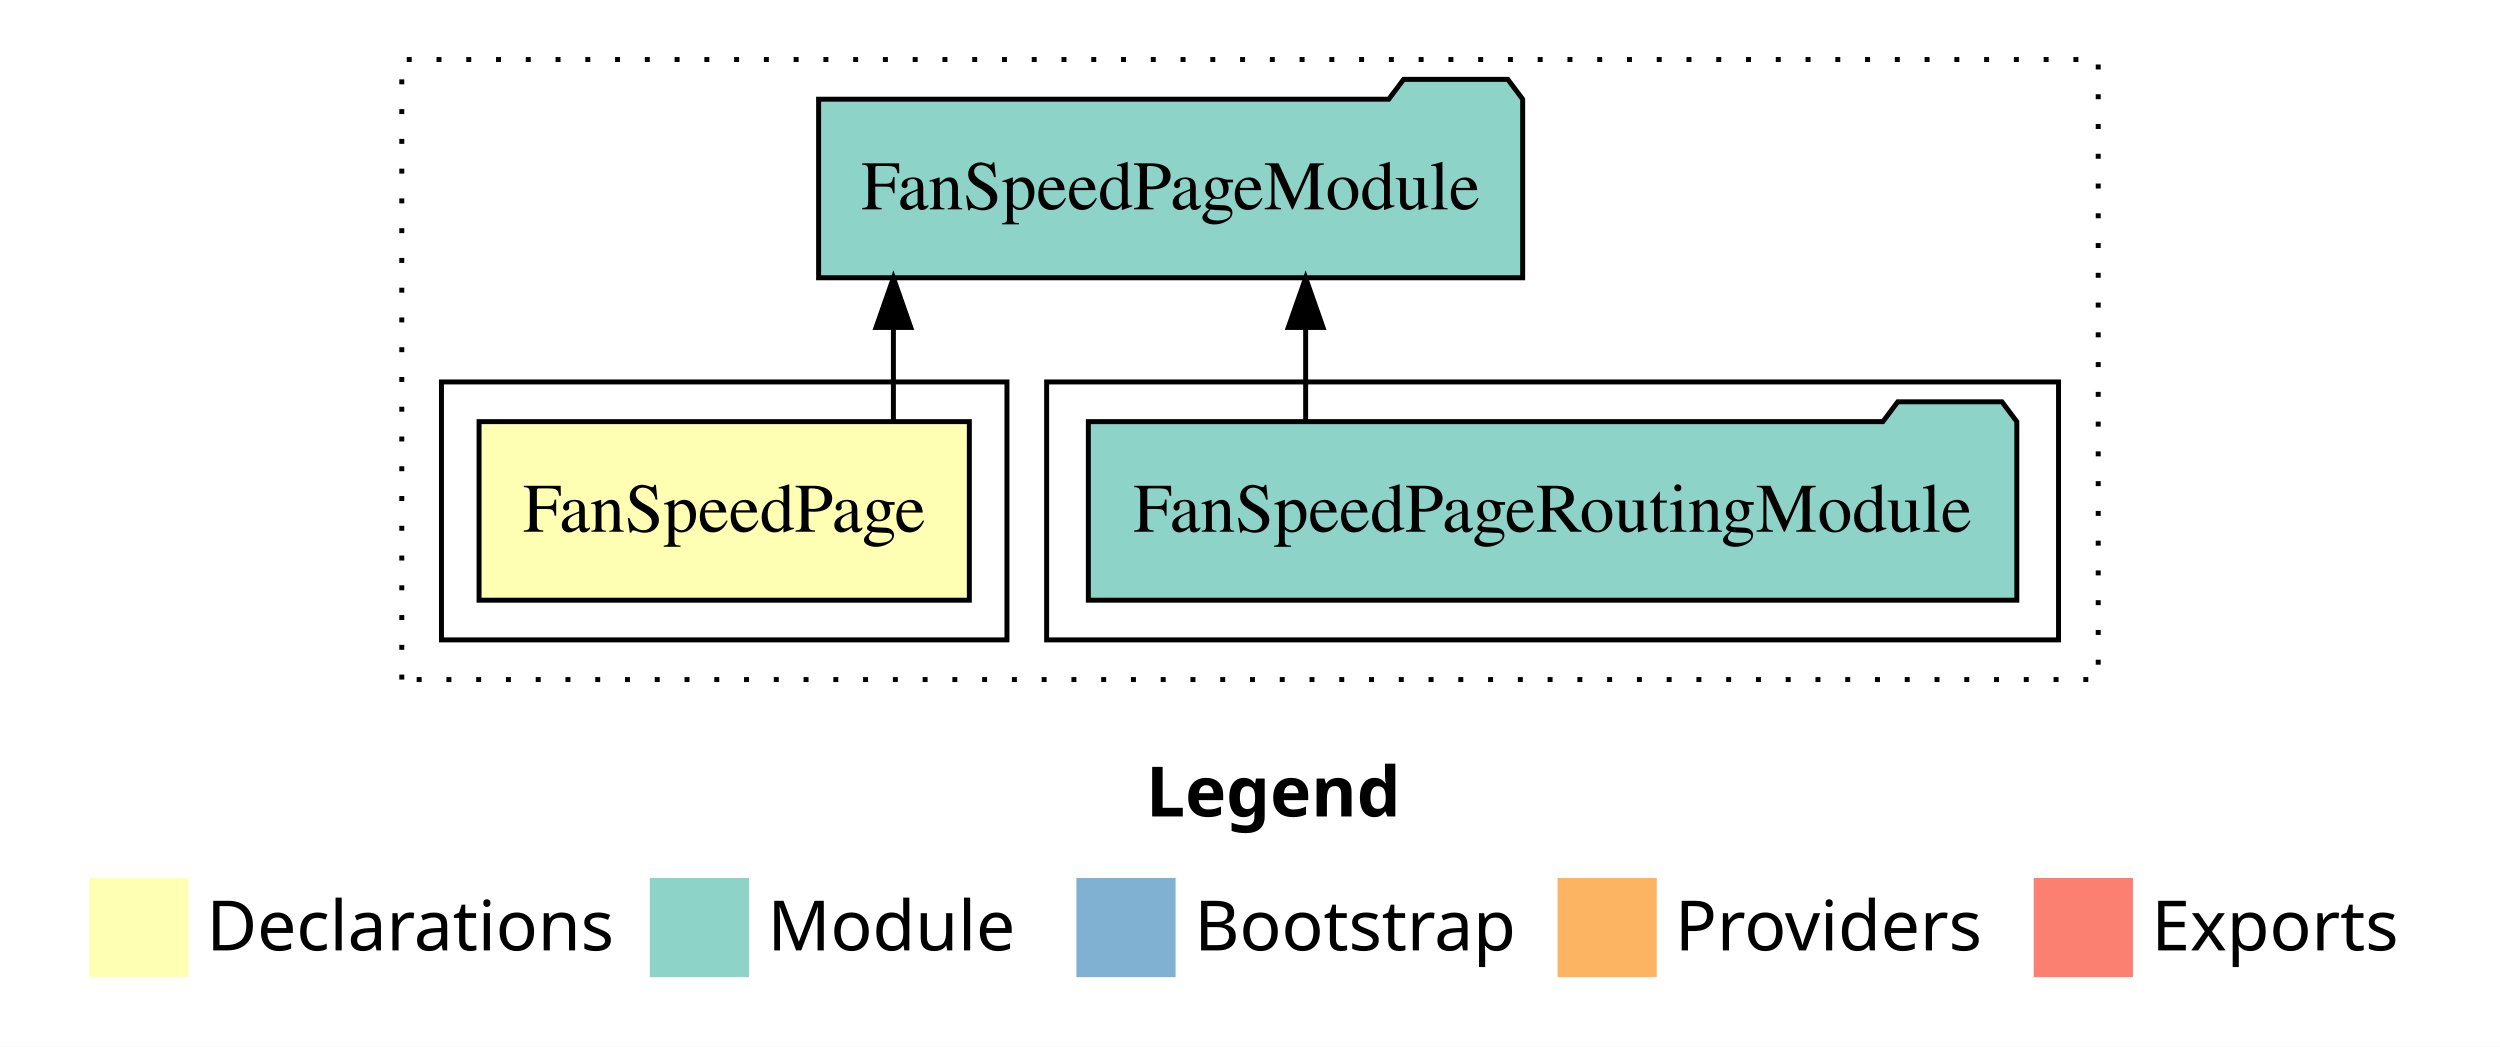
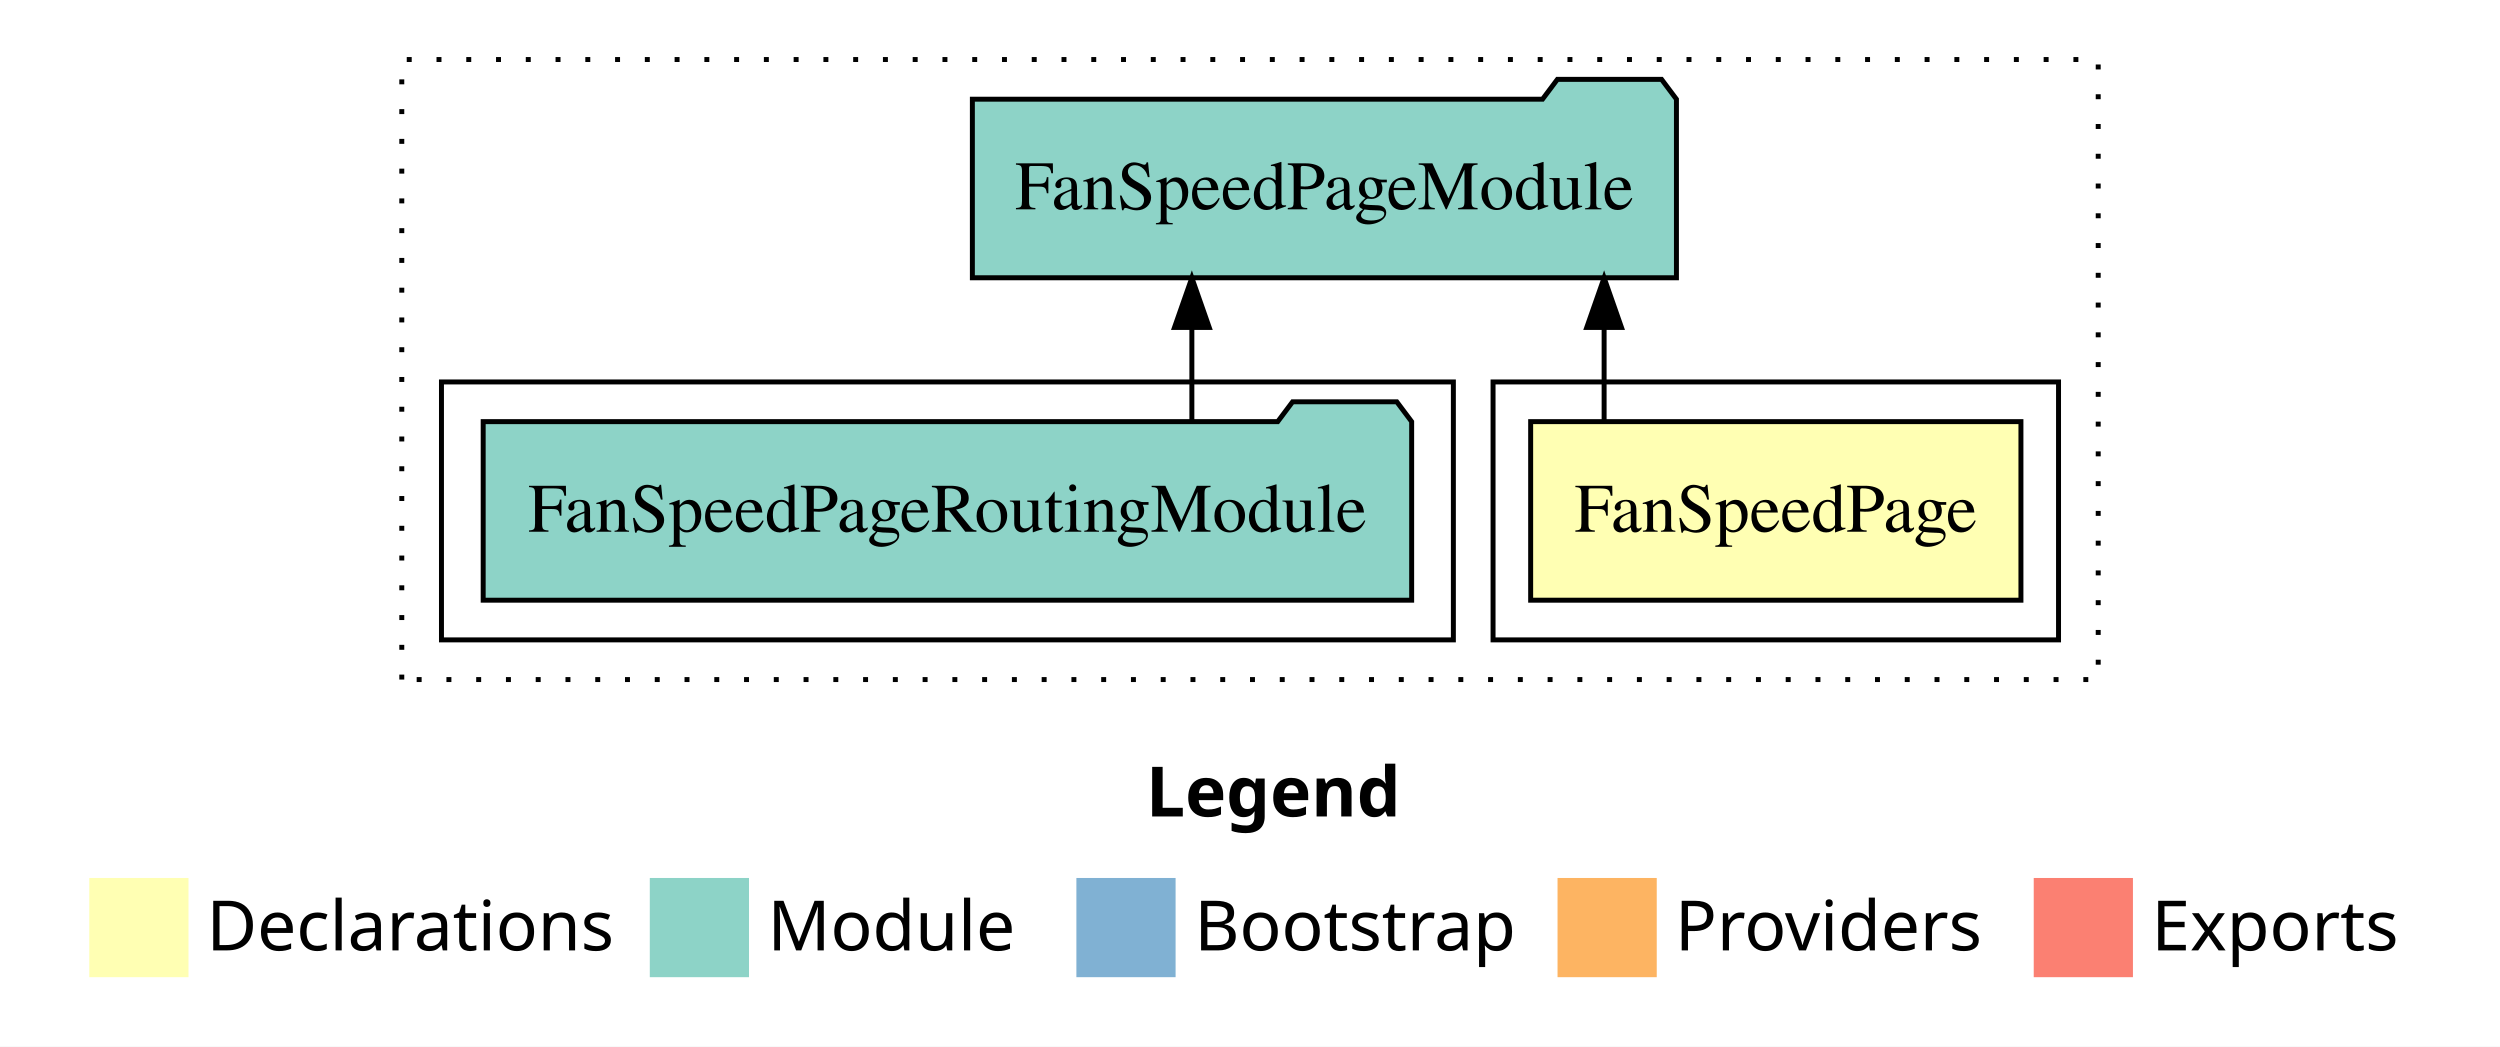
<svg xmlns="http://www.w3.org/2000/svg" width="504pt" height="211pt" viewBox="0.00 0.00 504.00 211.00">
  <g id="graph0" class="graph" transform="scale(1 1) rotate(0) translate(4 207)">
    <polygon fill="white" stroke="transparent" points="-4,4 -4,-207 500,-207 500,4 -4,4" />
    <text text-anchor="start" x="227.01" y="-42.4" font-family="sans-serif" font-weight="bold" font-size="14.00">Legend</text>
    <polygon fill="#ffffb3" stroke="transparent" points="14,-10 14,-30 34,-30 34,-10 14,-10" />
    <text text-anchor="start" x="37.63" y="-15.4" font-family="sans-serif" font-size="14.00">  Declarations</text>
    <polygon fill="#8dd3c7" stroke="transparent" points="127,-10 127,-30 147,-30 147,-10 127,-10" />
    <text text-anchor="start" x="150.73" y="-15.4" font-family="sans-serif" font-size="14.00">  Module</text>
    <polygon fill="#80b1d3" stroke="transparent" points="213,-10 213,-30 233,-30 233,-10 213,-10" />
    <text text-anchor="start" x="236.78" y="-15.4" font-family="sans-serif" font-size="14.00">  Bootstrap</text>
    <polygon fill="#fdb462" stroke="transparent" points="310,-10 310,-30 330,-30 330,-10 310,-10" />
    <text text-anchor="start" x="333.67" y="-15.4" font-family="sans-serif" font-size="14.00">  Providers</text>
    <polygon fill="#fb8072" stroke="transparent" points="406,-10 406,-30 426,-30 426,-10 406,-10" />
    <text text-anchor="start" x="429.73" y="-15.4" font-family="sans-serif" font-size="14.00">  Exports</text>
    <g id="clust1" class="cluster">
      <polygon fill="none" stroke="black" stroke-dasharray="1,5" points="77,-70 77,-195 419,-195 419,-70 77,-70" />
    </g>
+     <g id="clust2" class="cluster">
+       <polygon fill="none" stroke="black" points="297,-78 297,-130 411,-130 411,-78 297,-78" />
+     </g>
    <g id="clust4" class="cluster">
-       <polygon fill="none" stroke="black" points="207,-78 207,-130 411,-130 411,-78 207,-78" />
-     </g>
-     <g id="clust2" class="cluster">
-       <polygon fill="none" stroke="black" points="85,-78 85,-130 199,-130 199,-78 85,-78" />
+       <polygon fill="none" stroke="black" points="85,-78 85,-130 289,-130 289,-78 85,-78" />
    </g>
    <g id="node1" class="node">
-       <polygon fill="#ffffb3" stroke="black" points="191.42,-122 92.58,-122 92.58,-86 191.42,-86 191.42,-122" />
-       <text text-anchor="middle" x="142" y="-99.8" font-family="Times,serif" font-size="14.00">FanSpeedPage</text>
+       <polygon fill="#ffffb3" stroke="black" points="403.42,-122 304.58,-122 304.58,-86 403.42,-86 403.42,-122" />
+       <text text-anchor="middle" x="354" y="-99.8" font-family="Times,serif" font-size="14.00">FanSpeedPage</text>
    </g>
    <g id="node2" class="node">
-       <polygon fill="#8dd3c7" stroke="black" points="302.97,-187 299.97,-191 278.97,-191 275.97,-187 161.03,-187 161.03,-151 302.97,-151 302.97,-187" />
-       <text text-anchor="middle" x="232" y="-164.8" font-family="Times,serif" font-size="14.00">FanSpeedPageModule</text>
+       <polygon fill="#8dd3c7" stroke="black" points="333.97,-187 330.97,-191 309.97,-191 306.97,-187 192.03,-187 192.03,-151 333.97,-151 333.97,-187" />
+       <text text-anchor="middle" x="263" y="-164.8" font-family="Times,serif" font-size="14.00">FanSpeedPageModule</text>
    </g>
    <g id="edge1" class="edge">
-       <path fill="none" stroke="black" d="M176.11,-122.11C176.11,-122.11 176.11,-140.99 176.11,-140.99" />
-       <polygon fill="black" stroke="black" points="172.61,-140.99 176.11,-150.99 179.61,-140.99 172.61,-140.99" />
+       <path fill="none" stroke="black" d="M319.39,-122.11C319.39,-122.11 319.39,-140.99 319.39,-140.99" />
+       <polygon fill="black" stroke="black" points="315.89,-140.99 319.39,-150.99 322.89,-140.99 315.89,-140.99" />
    </g>
    <g id="node3" class="node">
-       <polygon fill="#8dd3c7" stroke="black" points="402.59,-122 399.59,-126 378.59,-126 375.59,-122 215.41,-122 215.41,-86 402.59,-86 402.59,-122" />
-       <text text-anchor="middle" x="309" y="-99.8" font-family="Times,serif" font-size="14.00">FanSpeedPageRoutingModule</text>
+       <polygon fill="#8dd3c7" stroke="black" points="280.59,-122 277.59,-126 256.59,-126 253.59,-122 93.41,-122 93.41,-86 280.59,-86 280.59,-122" />
+       <text text-anchor="middle" x="187" y="-99.8" font-family="Times,serif" font-size="14.00">FanSpeedPageRoutingModule</text>
    </g>
    <g id="edge2" class="edge">
-       <path fill="none" stroke="black" d="M259.22,-122.11C259.22,-122.11 259.22,-140.99 259.22,-140.99" />
-       <polygon fill="black" stroke="black" points="255.72,-140.99 259.22,-150.99 262.72,-140.99 255.72,-140.99" />
+       <path fill="none" stroke="black" d="M236.28,-122.11C236.28,-122.11 236.28,-140.99 236.28,-140.99" />
+       <polygon fill="black" stroke="black" points="232.78,-140.99 236.28,-150.99 239.78,-140.99 232.78,-140.99" />
    </g>
  </g>
</svg>
